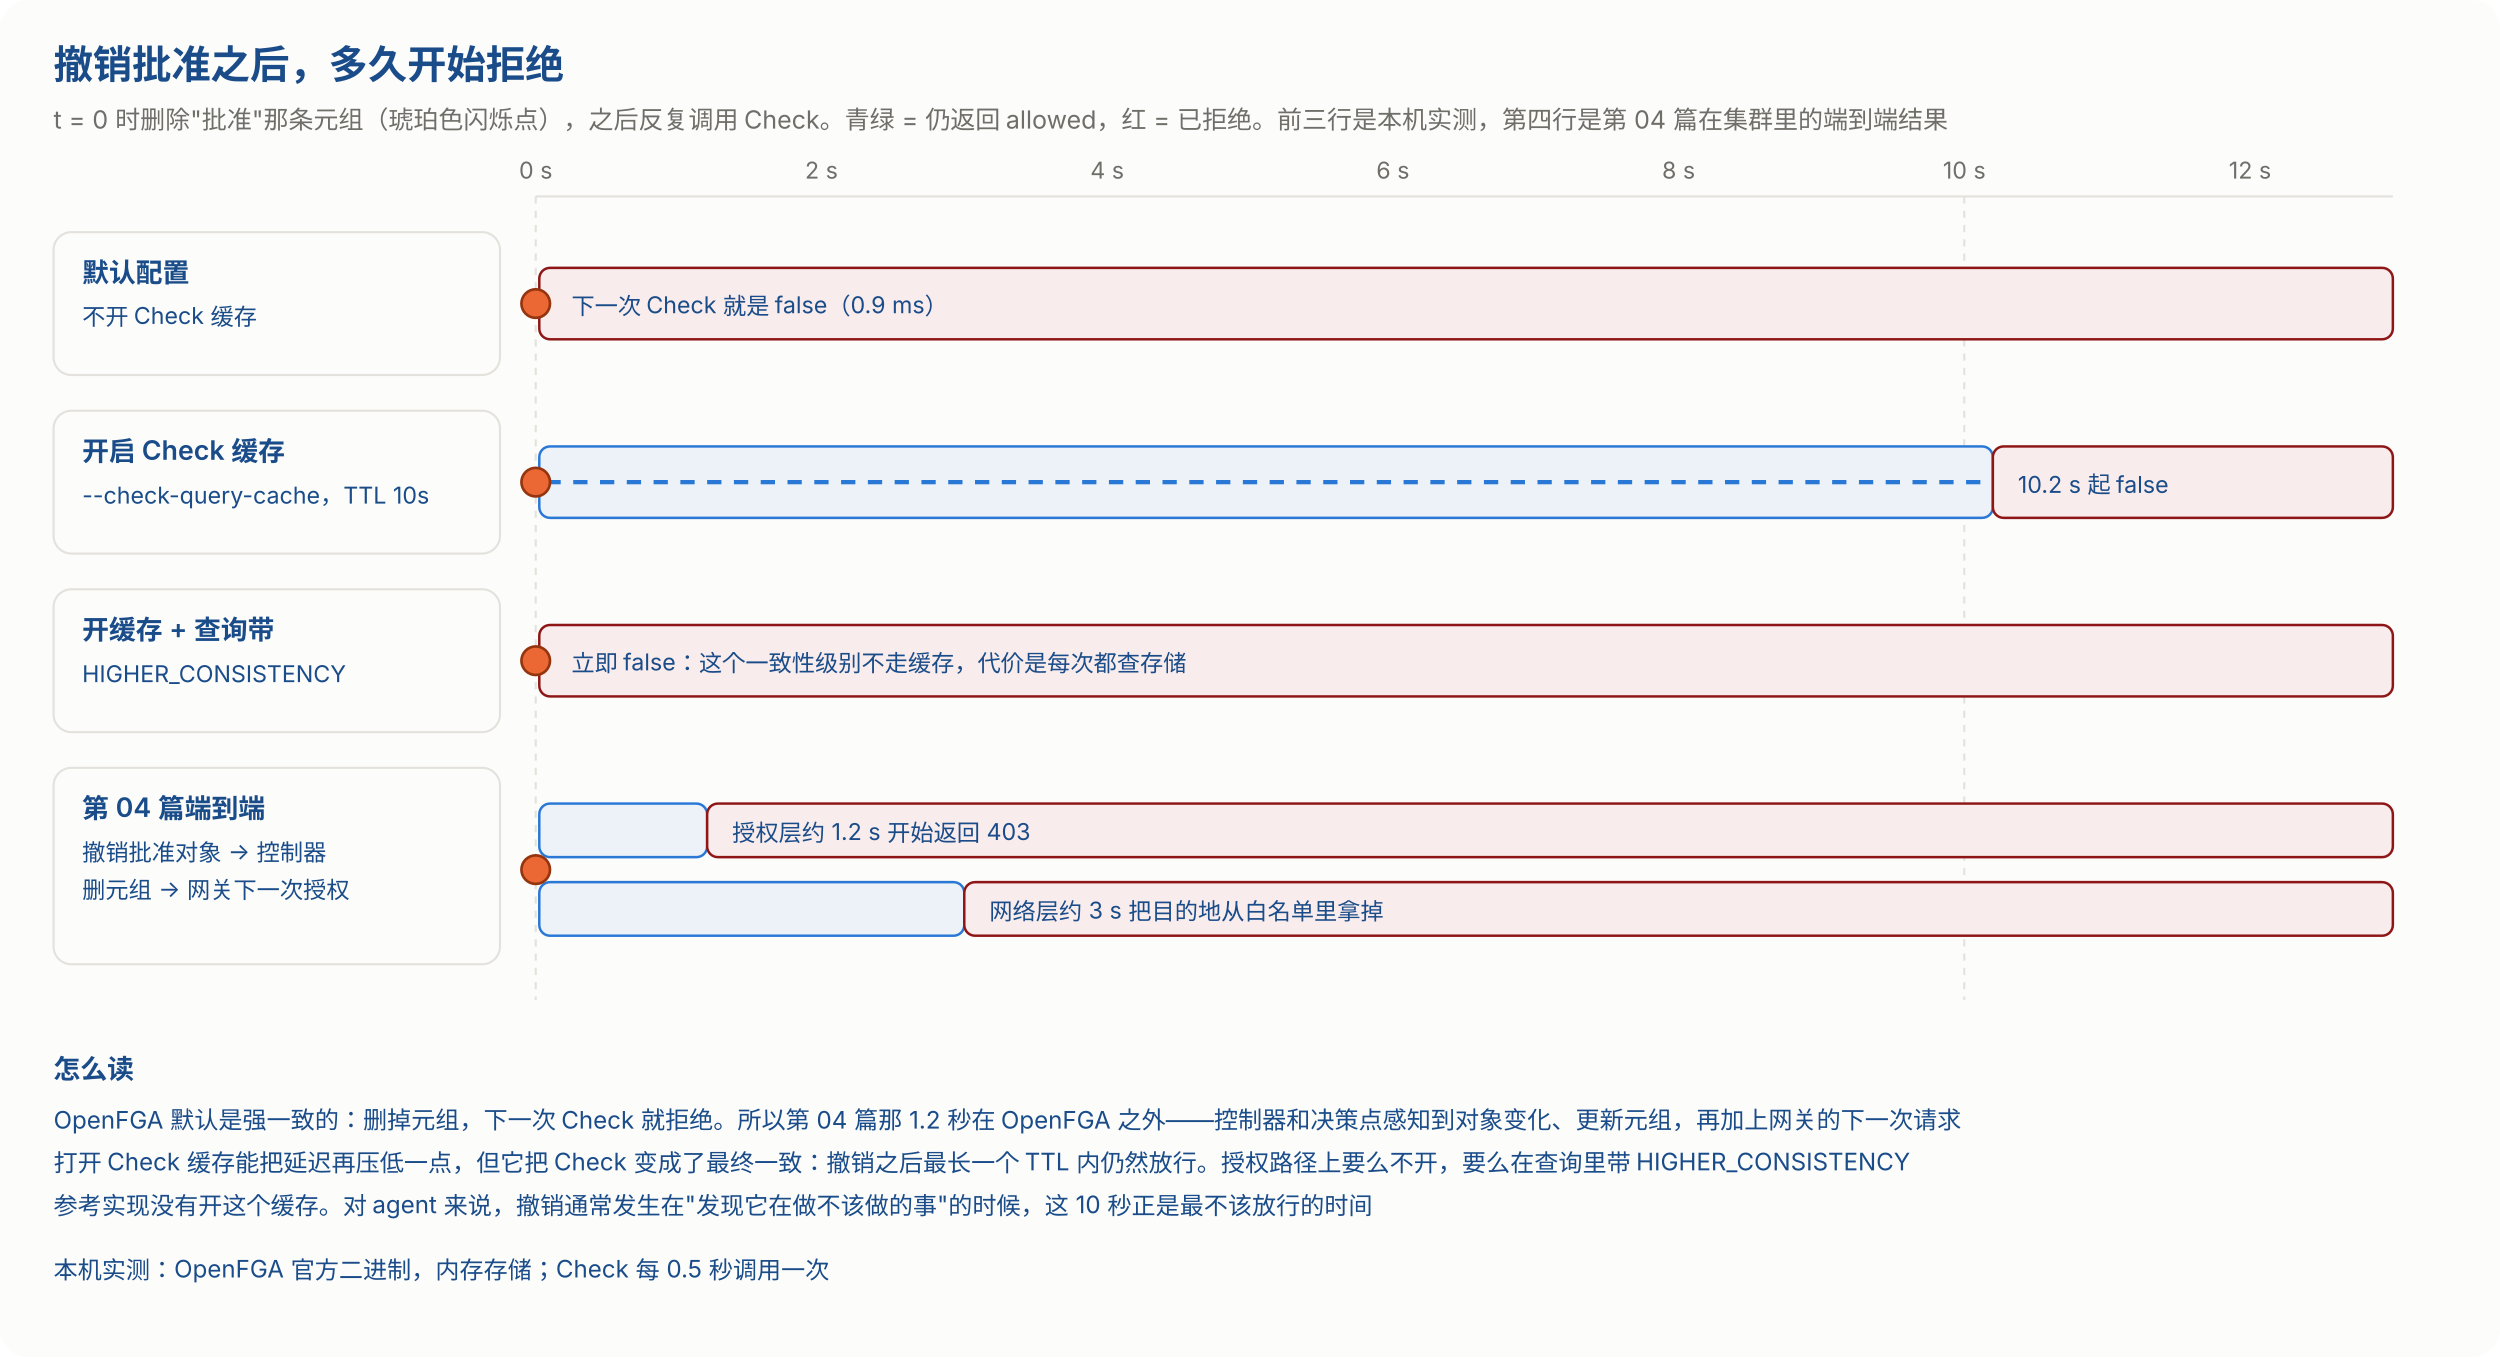
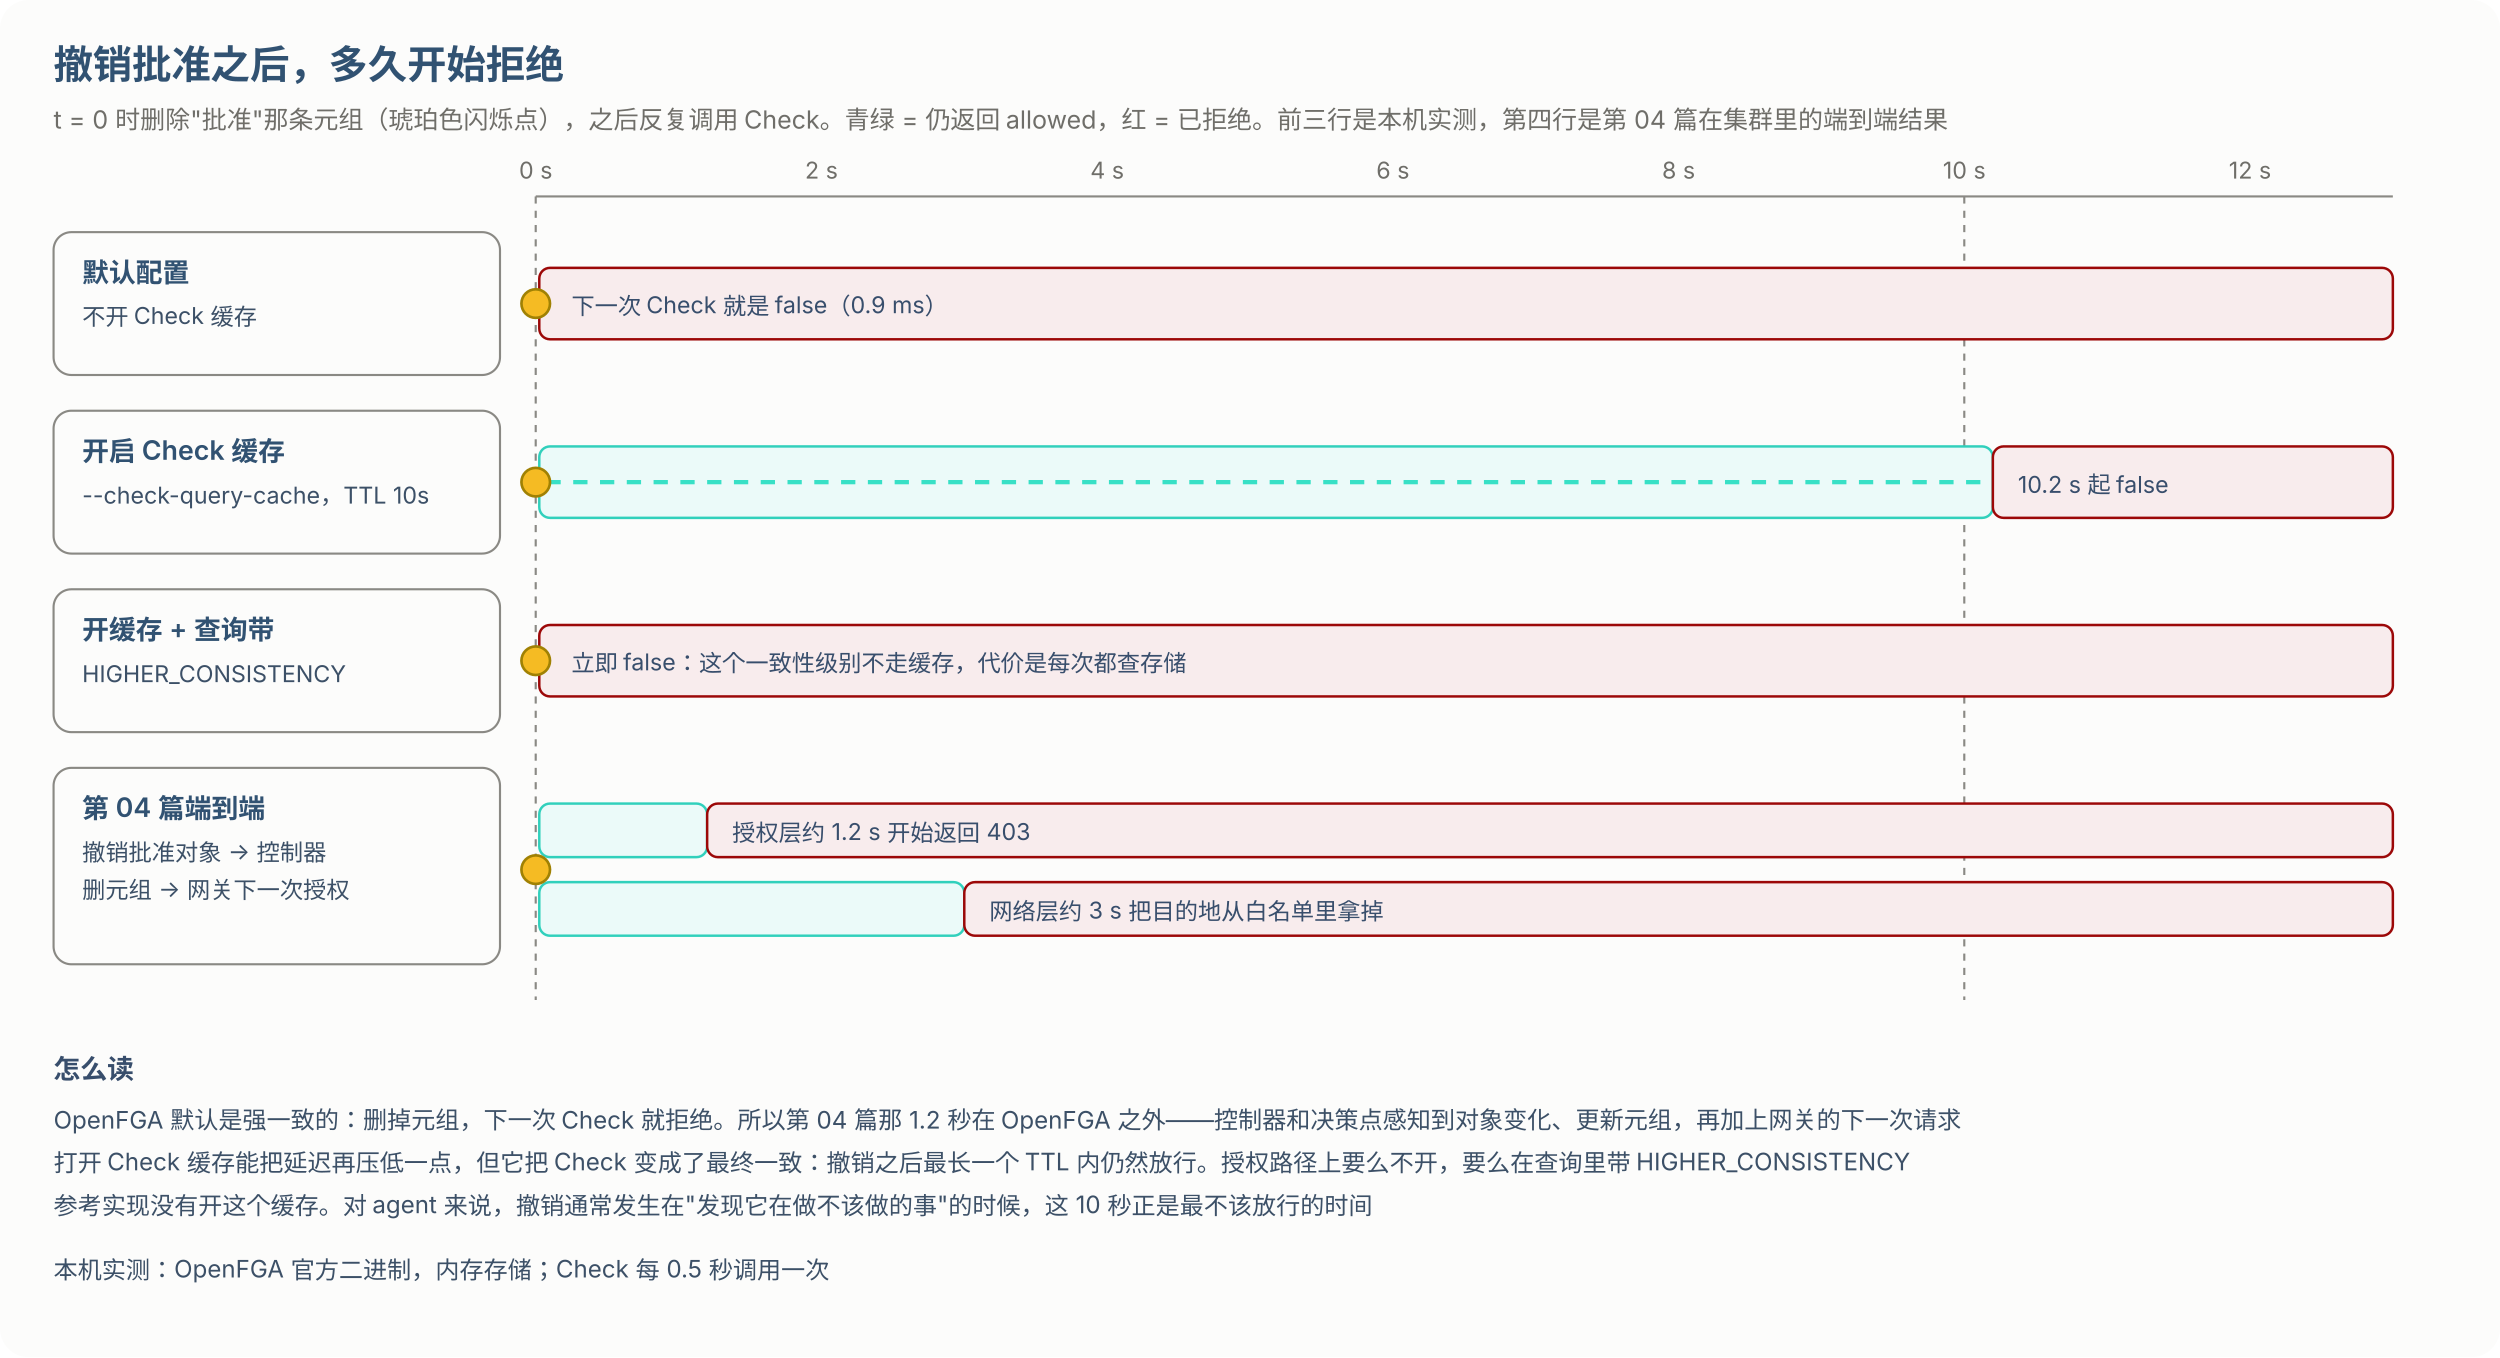
<svg xmlns="http://www.w3.org/2000/svg" viewBox="0 0 1400 760" width="1400" height="760" font-family="-apple-system, 'PingFang SC', 'Microsoft YaHei', 'Segoe UI', sans-serif">
  <defs>
    <style>
      .bg { fill: #fcfcfb; }
-       .title {font-family:"Songti SC","STSong","Noto Serif SC",serif; fill: #1a4c89; font-size: 22px; font-weight: 700; }
+       .title {font-family:"Songti SC","STSong","Noto Serif SC",serif; fill: #315272; font-size: 22px; font-weight: 700; }
      .sub { fill: #6f6e69; font-size: 14px; }
-       .lab { fill: #fcfcfb; stroke: #e4e2dc; stroke-width: 1.2; }
-       .h { fill: #1a4c89; font-size: 15px; font-weight: 600; }
-       .t { fill: #1a4c89; font-size: 13px; }
-       .ax { stroke: #e4e2dc; stroke-width: 1.2; }
+       .lab { fill: #fcfcfb; stroke: #8a8984; stroke-width: 1.2; }
+       .h { fill: #315272; font-size: 15px; font-weight: 600; }
+       .t { fill: #3c5067; font-size: 13px; }
+       .ax { stroke: #8a8984; stroke-width: 1.2; }
      .tick { fill: #6f6e69; font-size: 13px; text-anchor: middle; }
-       .allow { fill: #ecf2f8; stroke: #2a78d6; stroke-width: 1.4; }
-       .deny { fill: #f9ecec; stroke: #8e1616; stroke-width: 1.4; }
-       .flowA { fill: none; stroke: #2a78d6; stroke-width: 2.4; stroke-dasharray: 8 7; animation: dash 1.1s linear infinite; }
-       .rev { fill: #eb6834; stroke: #95350f; stroke-width: 1.5; animation: pulse 1.6s ease-in-out infinite; }
+       .allow { fill: #ebfaf9; stroke: #31d0bc; stroke-width: 1.4; }
+       .deny { fill: #f8eced; stroke: #9c0808; stroke-width: 1.4; }
+       .flowA { fill: none; stroke: #38e0c6; stroke-width: 2.4; stroke-dasharray: 8 7; animation: dash 1.1s linear infinite; }
+       .rev { fill: #f5bb23; stroke: #a08103; stroke-width: 1.5; animation: pulse 1.6s ease-in-out infinite; }
      .lead { stroke: #6f6e69; stroke-width: 1; stroke-dasharray: 3 3; }
-       .note { fill: #1a4c89; font-size: 13px; }
-       .lg { fill: #1a4c89; font-size: 13.5px; }
-       .lgh { fill: #1a4c89; font-size: 15px; font-weight: 600; }
+       .note { fill: #384e6c; font-size: 13px; }
+       .lg { fill: #3c5067; font-size: 13.5px; }
+       .lgh { fill: #384e6c; font-size: 15px; font-weight: 600; }
      @keyframes dash { to { stroke-dashoffset: -30; } }
      @keyframes pulse { 0%,100% { opacity: 1; } 50% { opacity: 0.35; } }
    </style>
  </defs>
  <rect class="bg" width="1400" height="760" rx="16" />
  <text class="title" x="30" y="44">撤销批准之后，多久开始拒绝</text>
  <text class="sub" x="30" y="72">t = 0 时删除"批准"那条元组（琥珀色闪烁点），之后反复调用 Check。青绿 = 仍返回 allowed，红 = 已拒绝。前三行是本机实测，第四行是第 04 篇在集群里的端到端结果</text>
  <line class="ax" x1="300" y1="110" x2="1340" y2="110" />
  <text class="tick" x="300" y="100">0 s</text>
  <text class="tick" x="460" y="100">2 s</text>
  <text class="tick" x="620" y="100">4 s</text>
  <text class="tick" x="780" y="100">6 s</text>
  <text class="tick" x="940" y="100">8 s</text>
  <text class="tick" x="1100" y="100">10 s</text>
  <text class="tick" x="1260" y="100">12 s</text>
  <line class="ax" x1="300" y1="110" x2="300" y2="560" stroke-dasharray="4 4" />
  <line class="ax" x1="1100" y1="110" x2="1100" y2="560" stroke-dasharray="4 4" />
  <rect class="lab" x="30" y="130" width="250" height="80" rx="10" />
  <text class="h" x="46" y="158">默认配置</text>
  <text class="t" x="46" y="182">不开 Check 缓存</text>
  <rect class="deny" x="302" y="150" width="1038" height="40" rx="6" />
  <text class="note" x="320" y="176">下一次 Check 就是 false（0.9 ms）</text>
  <circle class="rev" cx="300" cy="170" r="8" />
  <rect class="lab" x="30" y="230" width="250" height="80" rx="10" />
  <text class="h" x="46" y="258">开启 Check 缓存</text>
  <text class="t" x="46" y="282">--check-query-cache，TTL 10s</text>
  <rect class="allow" x="302" y="250" width="814" height="40" rx="6" />
  <path class="flowA" d="M306,270 L1110,270" />
  <rect class="deny" x="1116" y="250" width="224" height="40" rx="6" />
  <text class="note" x="1130" y="276">10.2 s 起 false</text>
  <circle class="rev" cx="300" cy="270" r="8" />
  <rect class="lab" x="30" y="330" width="250" height="80" rx="10" />
  <text class="h" x="46" y="358">开缓存 + 查询带</text>
  <text class="t" x="46" y="382">HIGHER_CONSISTENCY</text>
  <rect class="deny" x="302" y="350" width="1038" height="40" rx="6" />
  <text class="note" x="320" y="376">立即 false：这个一致性级别不走缓存，代价是每次都查存储</text>
  <circle class="rev" cx="300" cy="370" r="8" />
  <rect class="lab" x="30" y="430" width="250" height="110" rx="10" />
  <text class="h" x="46" y="458">第 04 篇端到端</text>
  <text class="t" x="46" y="482">撤销批准对象 → 控制器</text>
  <text class="t" x="46" y="503">删元组 → 网关下一次授权</text>
  <rect class="allow" x="302" y="450" width="94" height="30" rx="6" />
  <rect class="deny" x="396" y="450" width="944" height="30" rx="6" />
  <text class="note" x="410" y="471">授权层约 1.2 s 开始返回 403</text>
  <rect class="allow" x="302" y="494" width="238" height="30" rx="6" />
  <rect class="deny" x="540" y="494" width="800" height="30" rx="6" />
  <text class="note" x="554" y="515">网络层约 3 s 把目的地从白名单里拿掉</text>
  <circle class="rev" cx="300" cy="487" r="8" />
  <text class="lgh" x="30" y="604">怎么读</text>
  <text class="lg" x="30" y="632">OpenFGA 默认是强一致的：删掉元组，下一次 Check 就拒绝。所以第 04 篇那 1.2 秒在 OpenFGA 之外——控制器和决策点感知到对象变化、更新元组，再加上网关的下一次请求</text>
  <text class="lg" x="30" y="656">打开 Check 缓存能把延迟再压低一点，但它把 Check 变成了最终一致：撤销之后最长一个 TTL 内仍然放行。授权路径上要么不开，要么在查询里带 HIGHER_CONSISTENCY</text>
  <text class="lg" x="30" y="680">参考实现没有开这个缓存。对 agent 来说，撤销通常发生在"发现它在做不该做的事"的时候，这 10 秒正是最不该放行的时间</text>
  <text class="lg" x="30" y="716">本机实测：OpenFGA 官方二进制，内存存储；Check 每 0.5 秒调用一次</text>
</svg>
